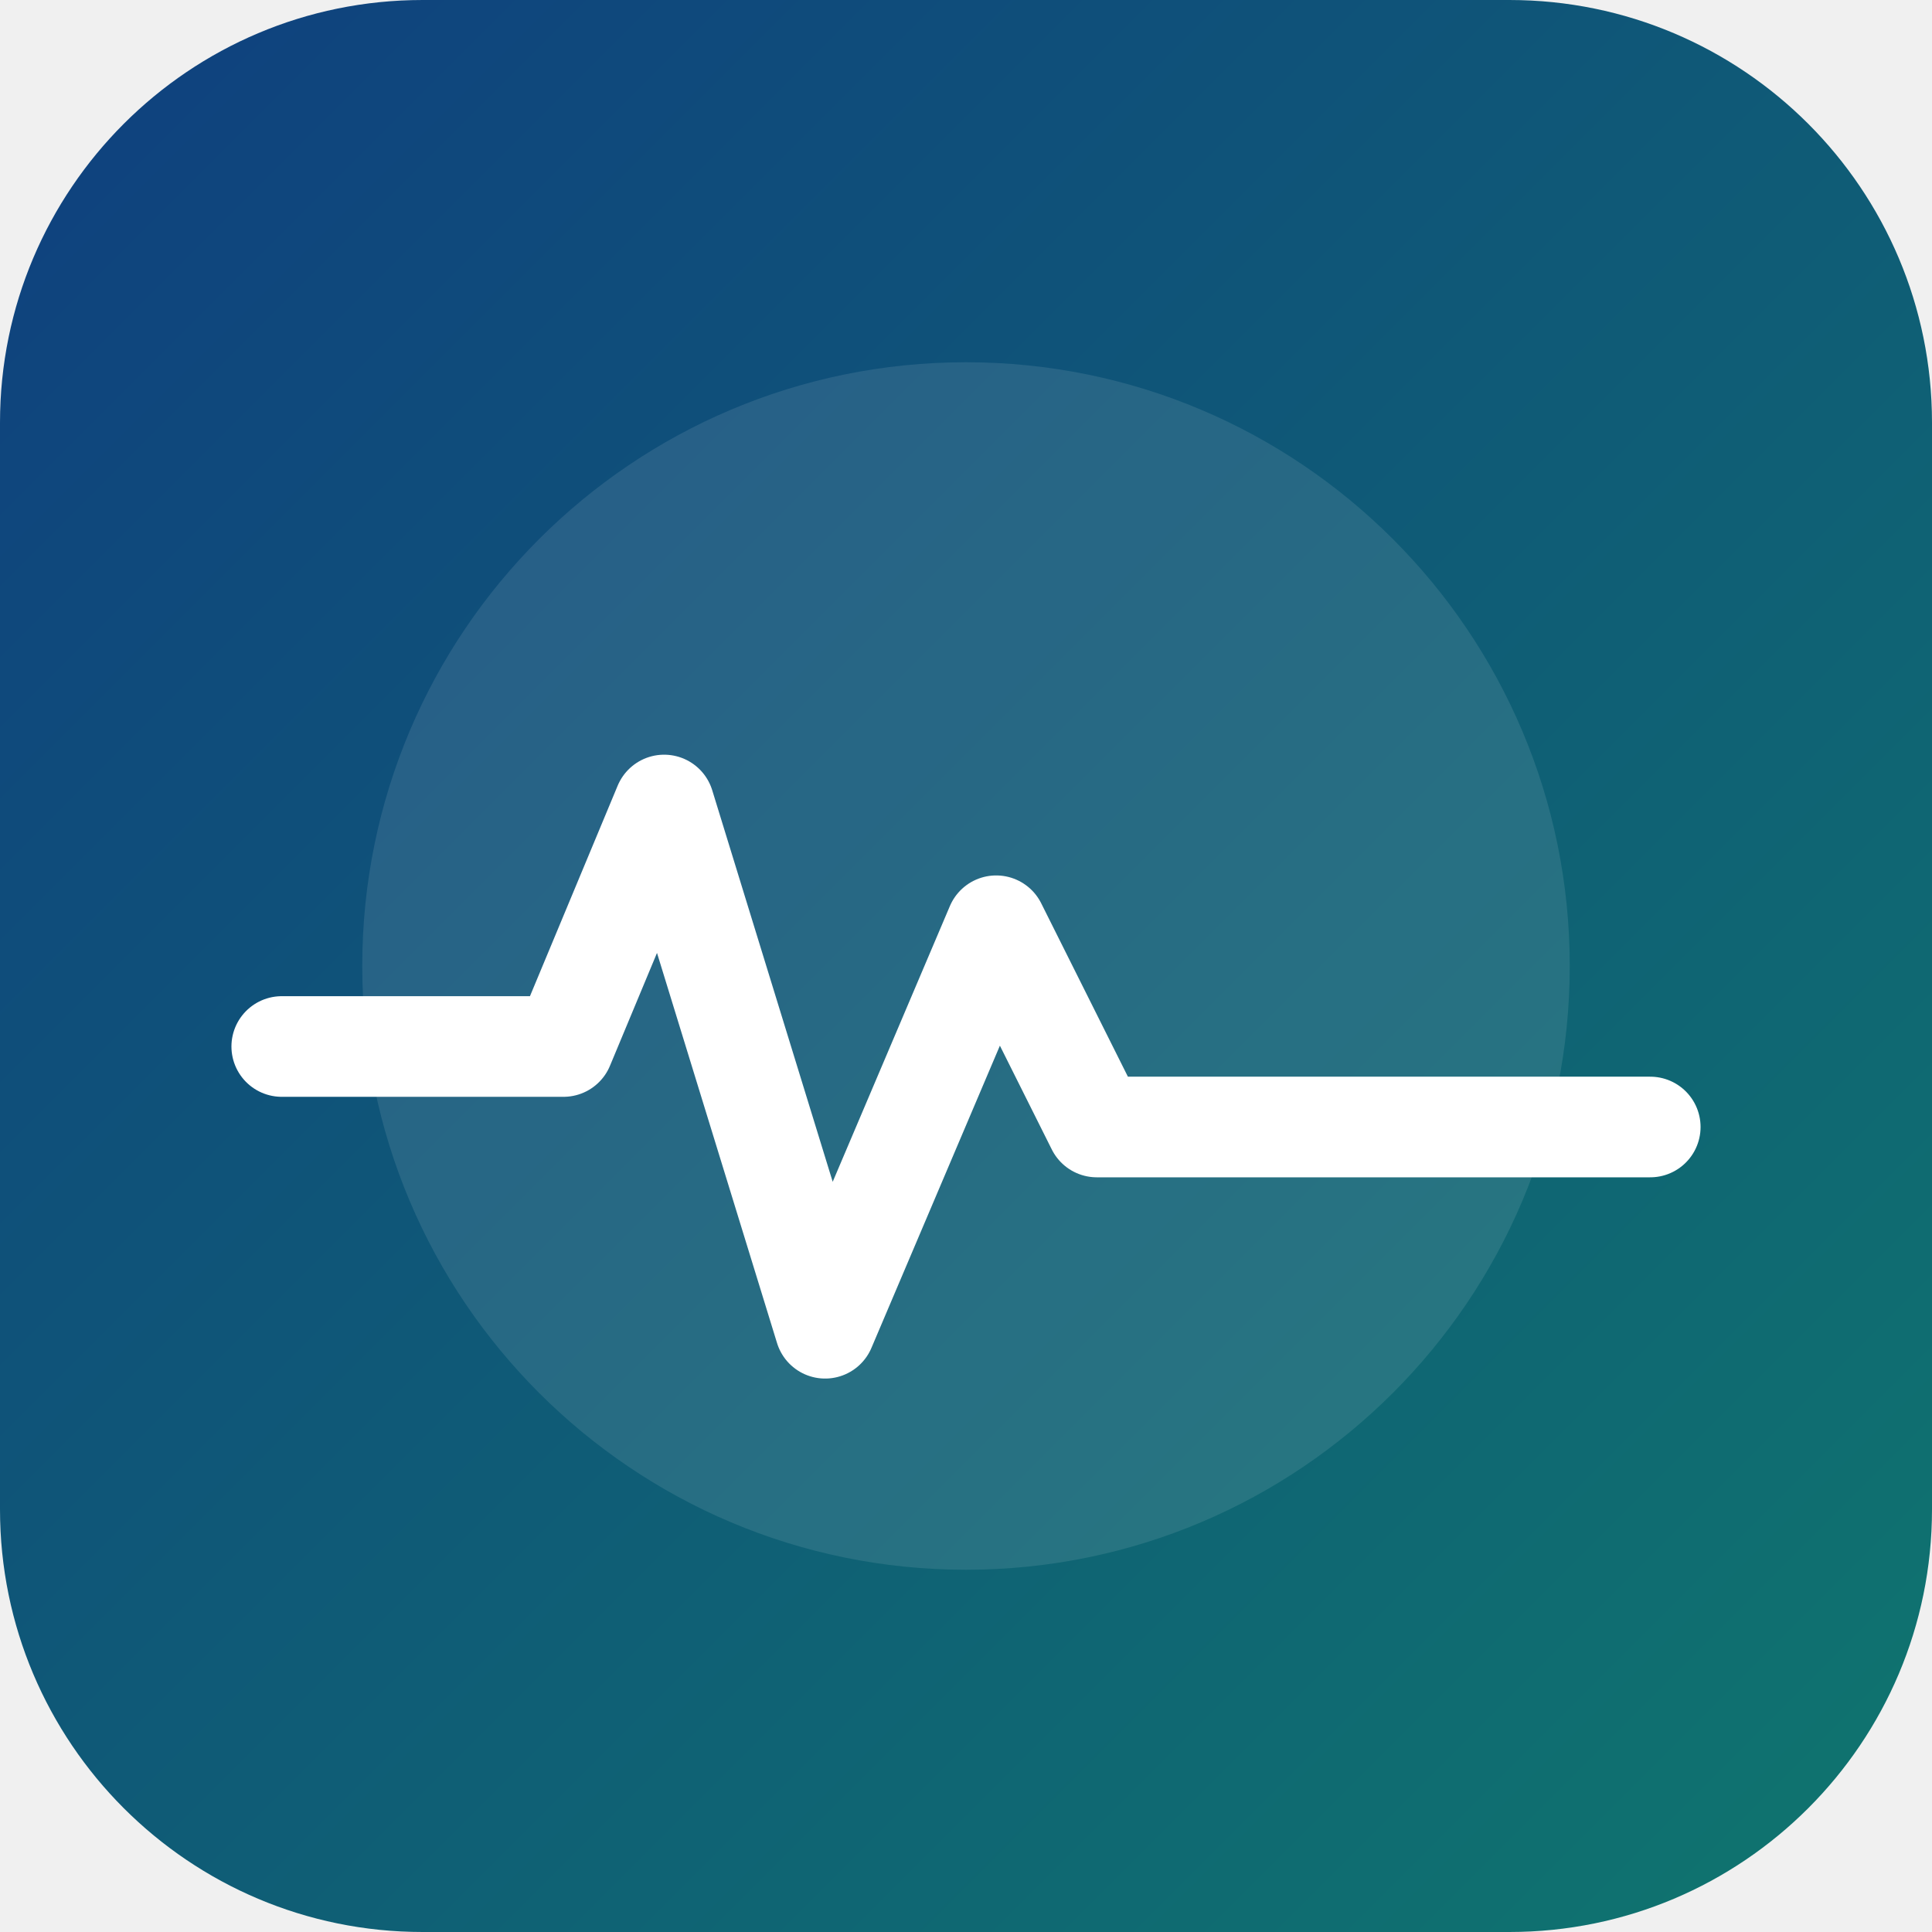
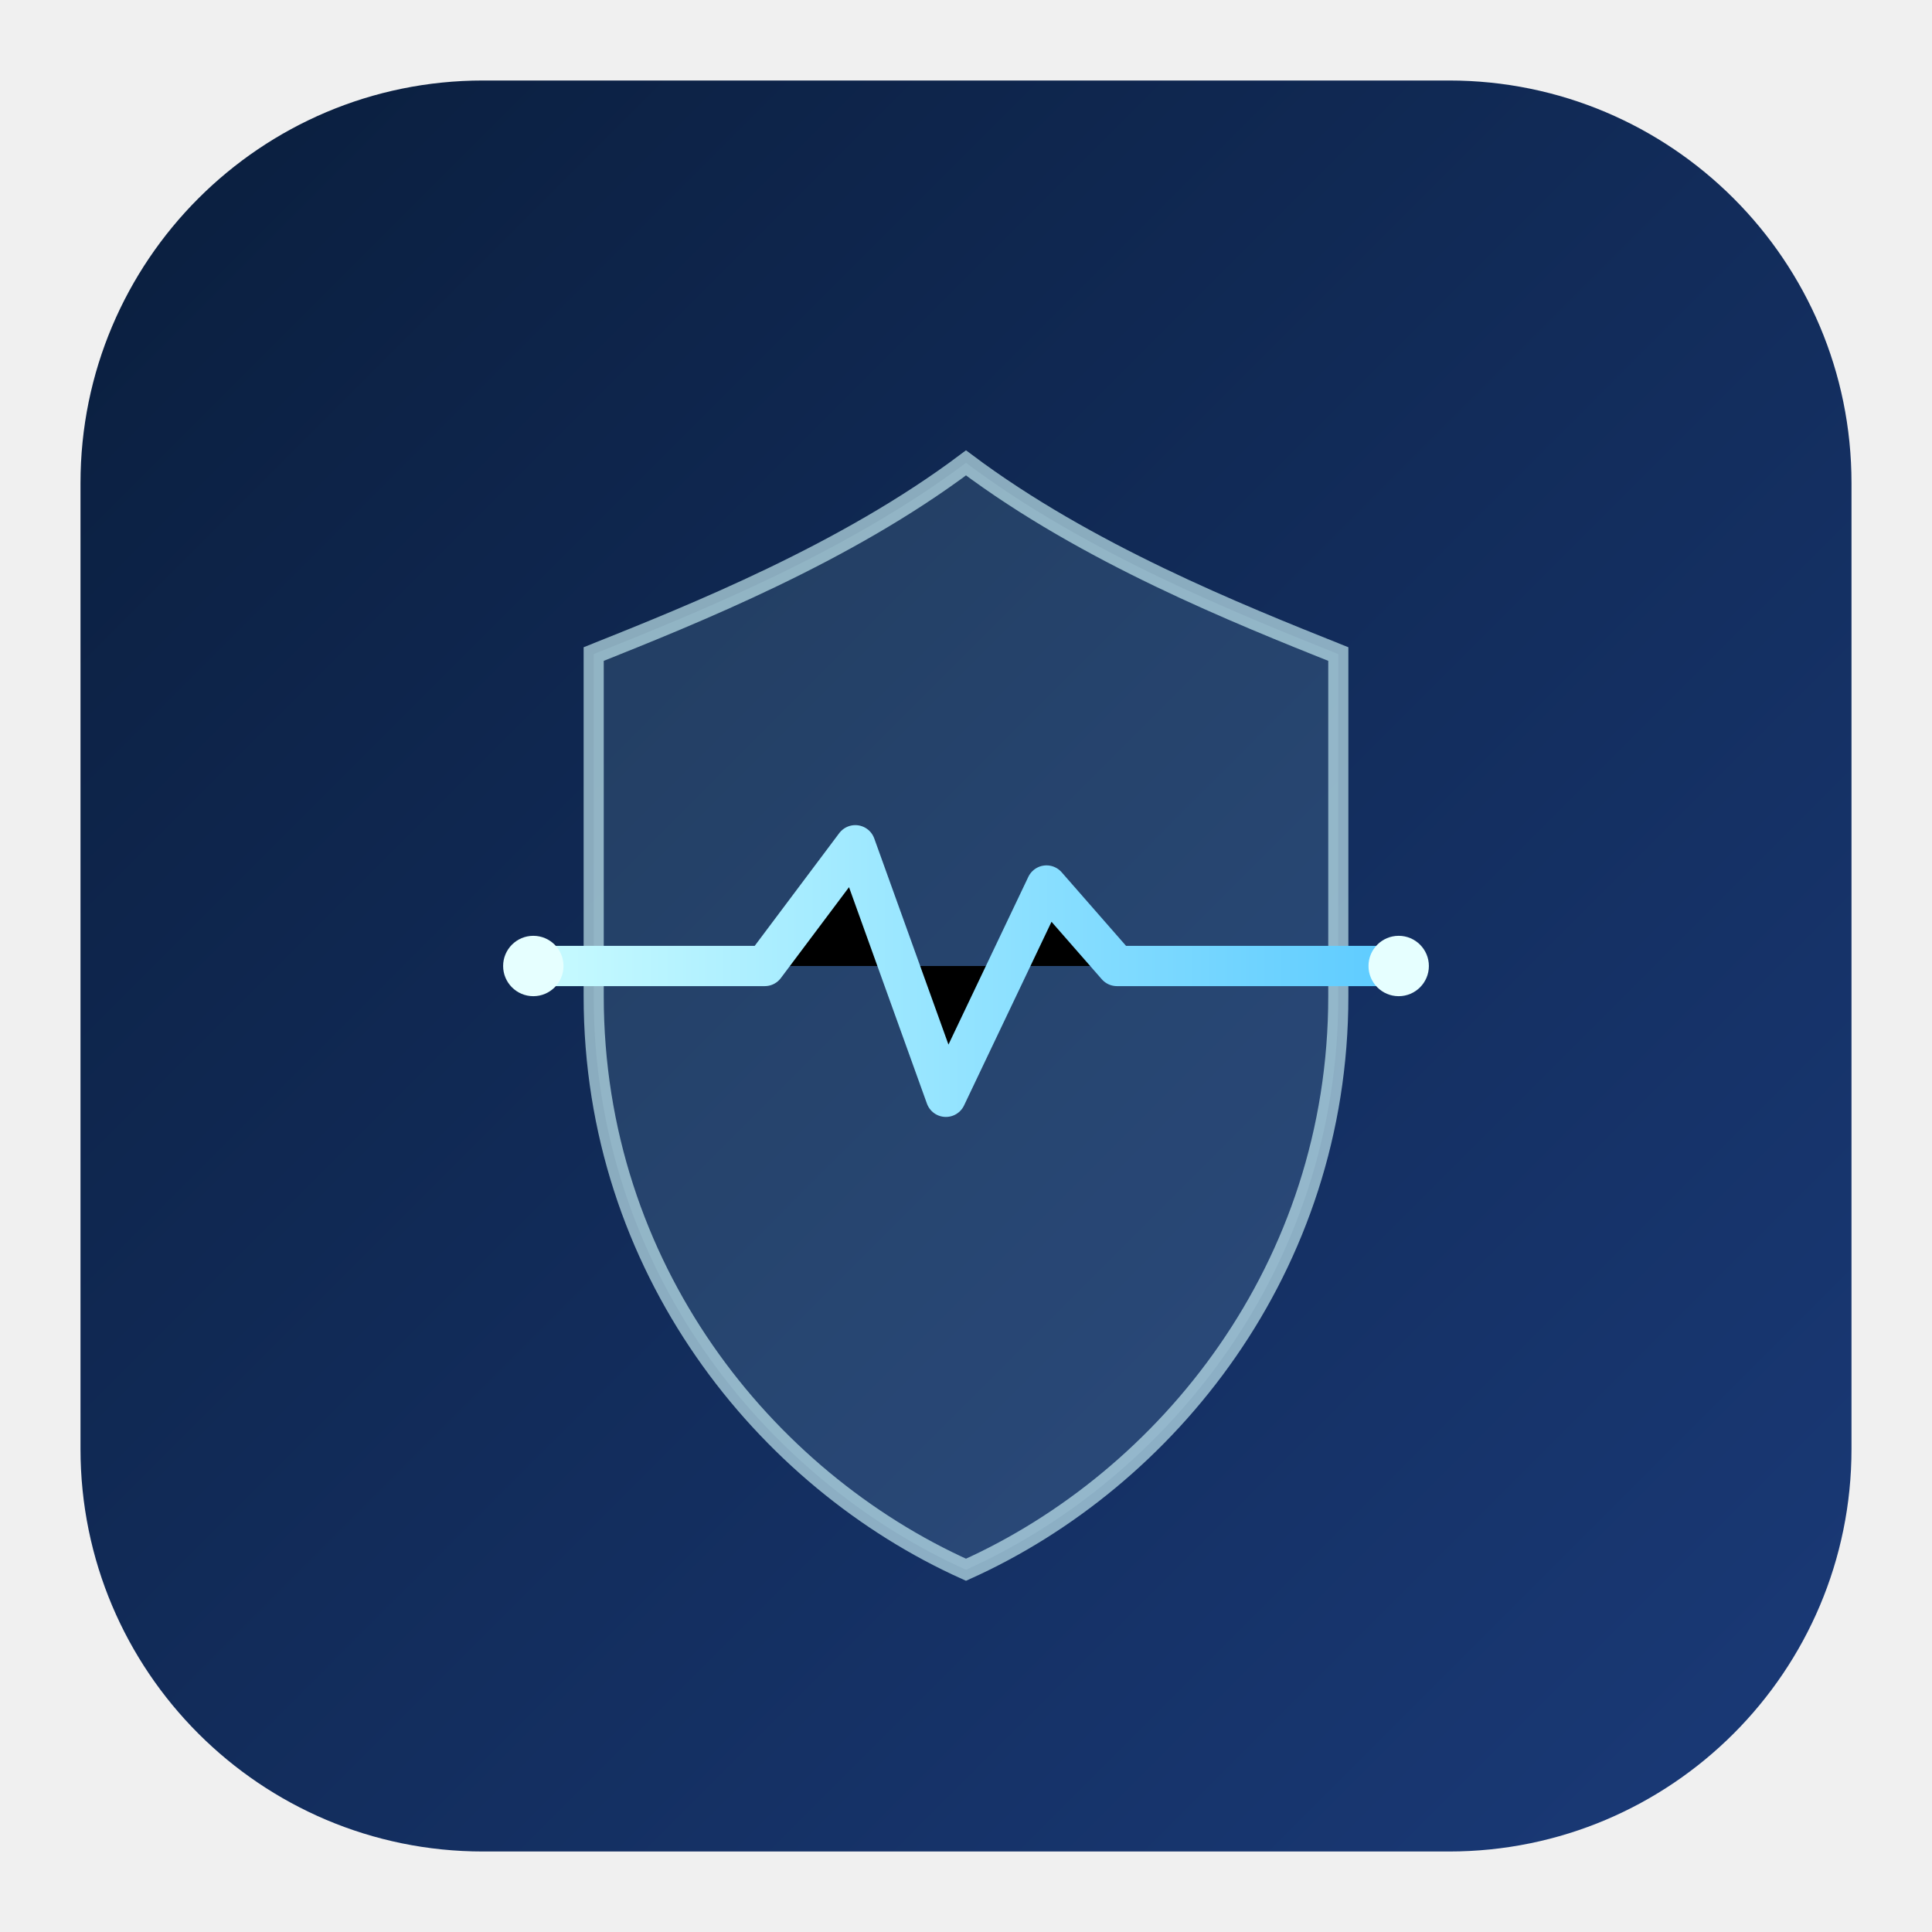
<svg xmlns="http://www.w3.org/2000/svg" viewBox="0 0 192 192">
  <defs>
-     <linearGradient id="bg" x1="0" y1="0" x2="1" y2="1">
-       <stop offset="0%" stop-color="#0f3f7f" />
-       <stop offset="100%" stop-color="#0f766e" />
+     <linearGradient id="bg1" x1="9" y1="9" x2="183" y2="183" gradientUnits="userSpaceOnUse">
+       <stop stop-color="#0A1E3D" />
+       <stop offset="1" stop-color="#1A3A78" />
+     </linearGradient>
+     <linearGradient id="pulse1" x1="53" y1="96" x2="139" y2="96" gradientUnits="userSpaceOnUse">
+       <stop stop-color="#C8FBFF" />
+       <stop offset="1" stop-color="#5DCBFF" />
    </linearGradient>
  </defs>
-   <rect width="192" height="192" rx="42" fill="url(#bg)" />
-   <circle cx="96" cy="96" r="60" fill="rgba(255,255,255,0.1)" />
-   <path d="M28 104h28l10-24 16 52 17-40 10 20h55" fill="none" stroke="#ffffff" stroke-width="10" stroke-linecap="round" stroke-linejoin="round" />
+   <rect x="8" y="8" width="176" height="176" rx="40" fill="url(#bg1)" />
+   <path d="M96 46C84 55 69 61 59 65V99C59 126 76 147 96 156C116 147 133 126 133 99V65C123 61 108 55 96 46Z" fill="#B7F4FF" fill-opacity=".12" stroke="#D5FCFF" stroke-opacity=".62" stroke-width="2" />
+   <path d="M53 96H76L85 84L94 109L104 88L111 96H139" stroke="url(#pulse1)" stroke-width="4" stroke-linecap="round" stroke-linejoin="round" />
+   <circle cx="53" cy="96" r="3" fill="#E6FFFF" />
+   <circle cx="139" cy="96" r="3" fill="#E6FFFF" />
</svg>
